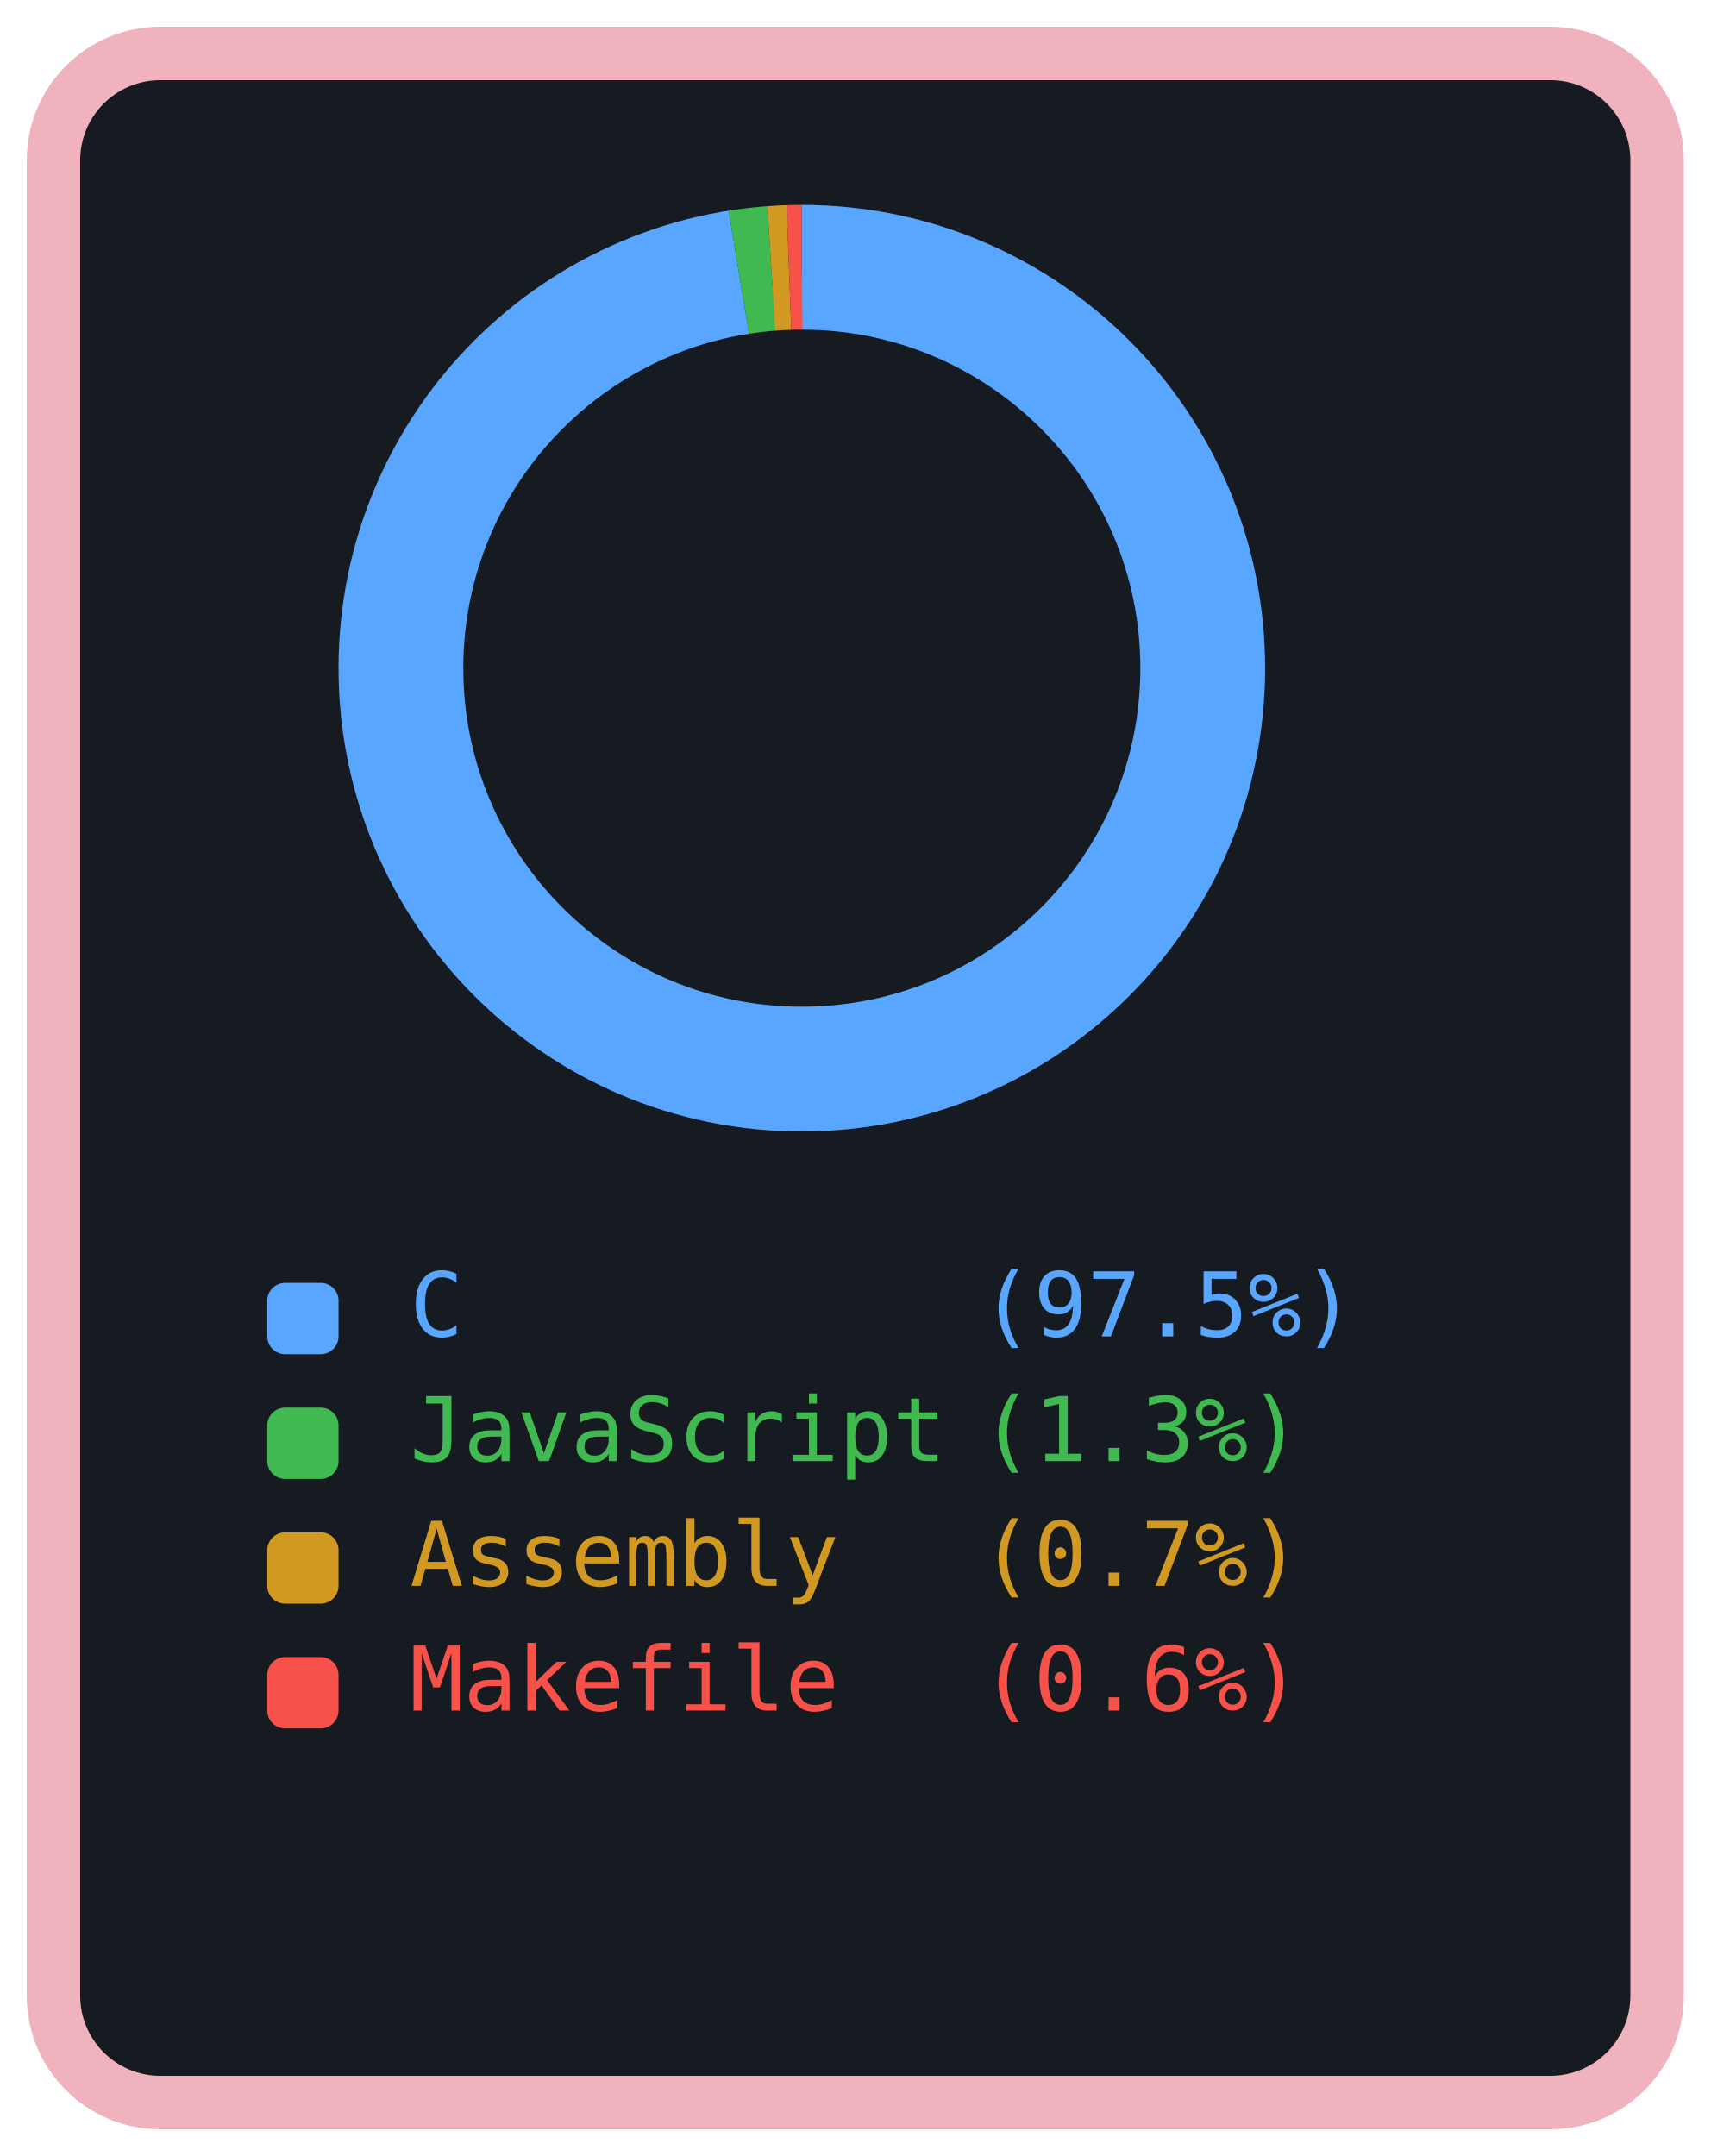
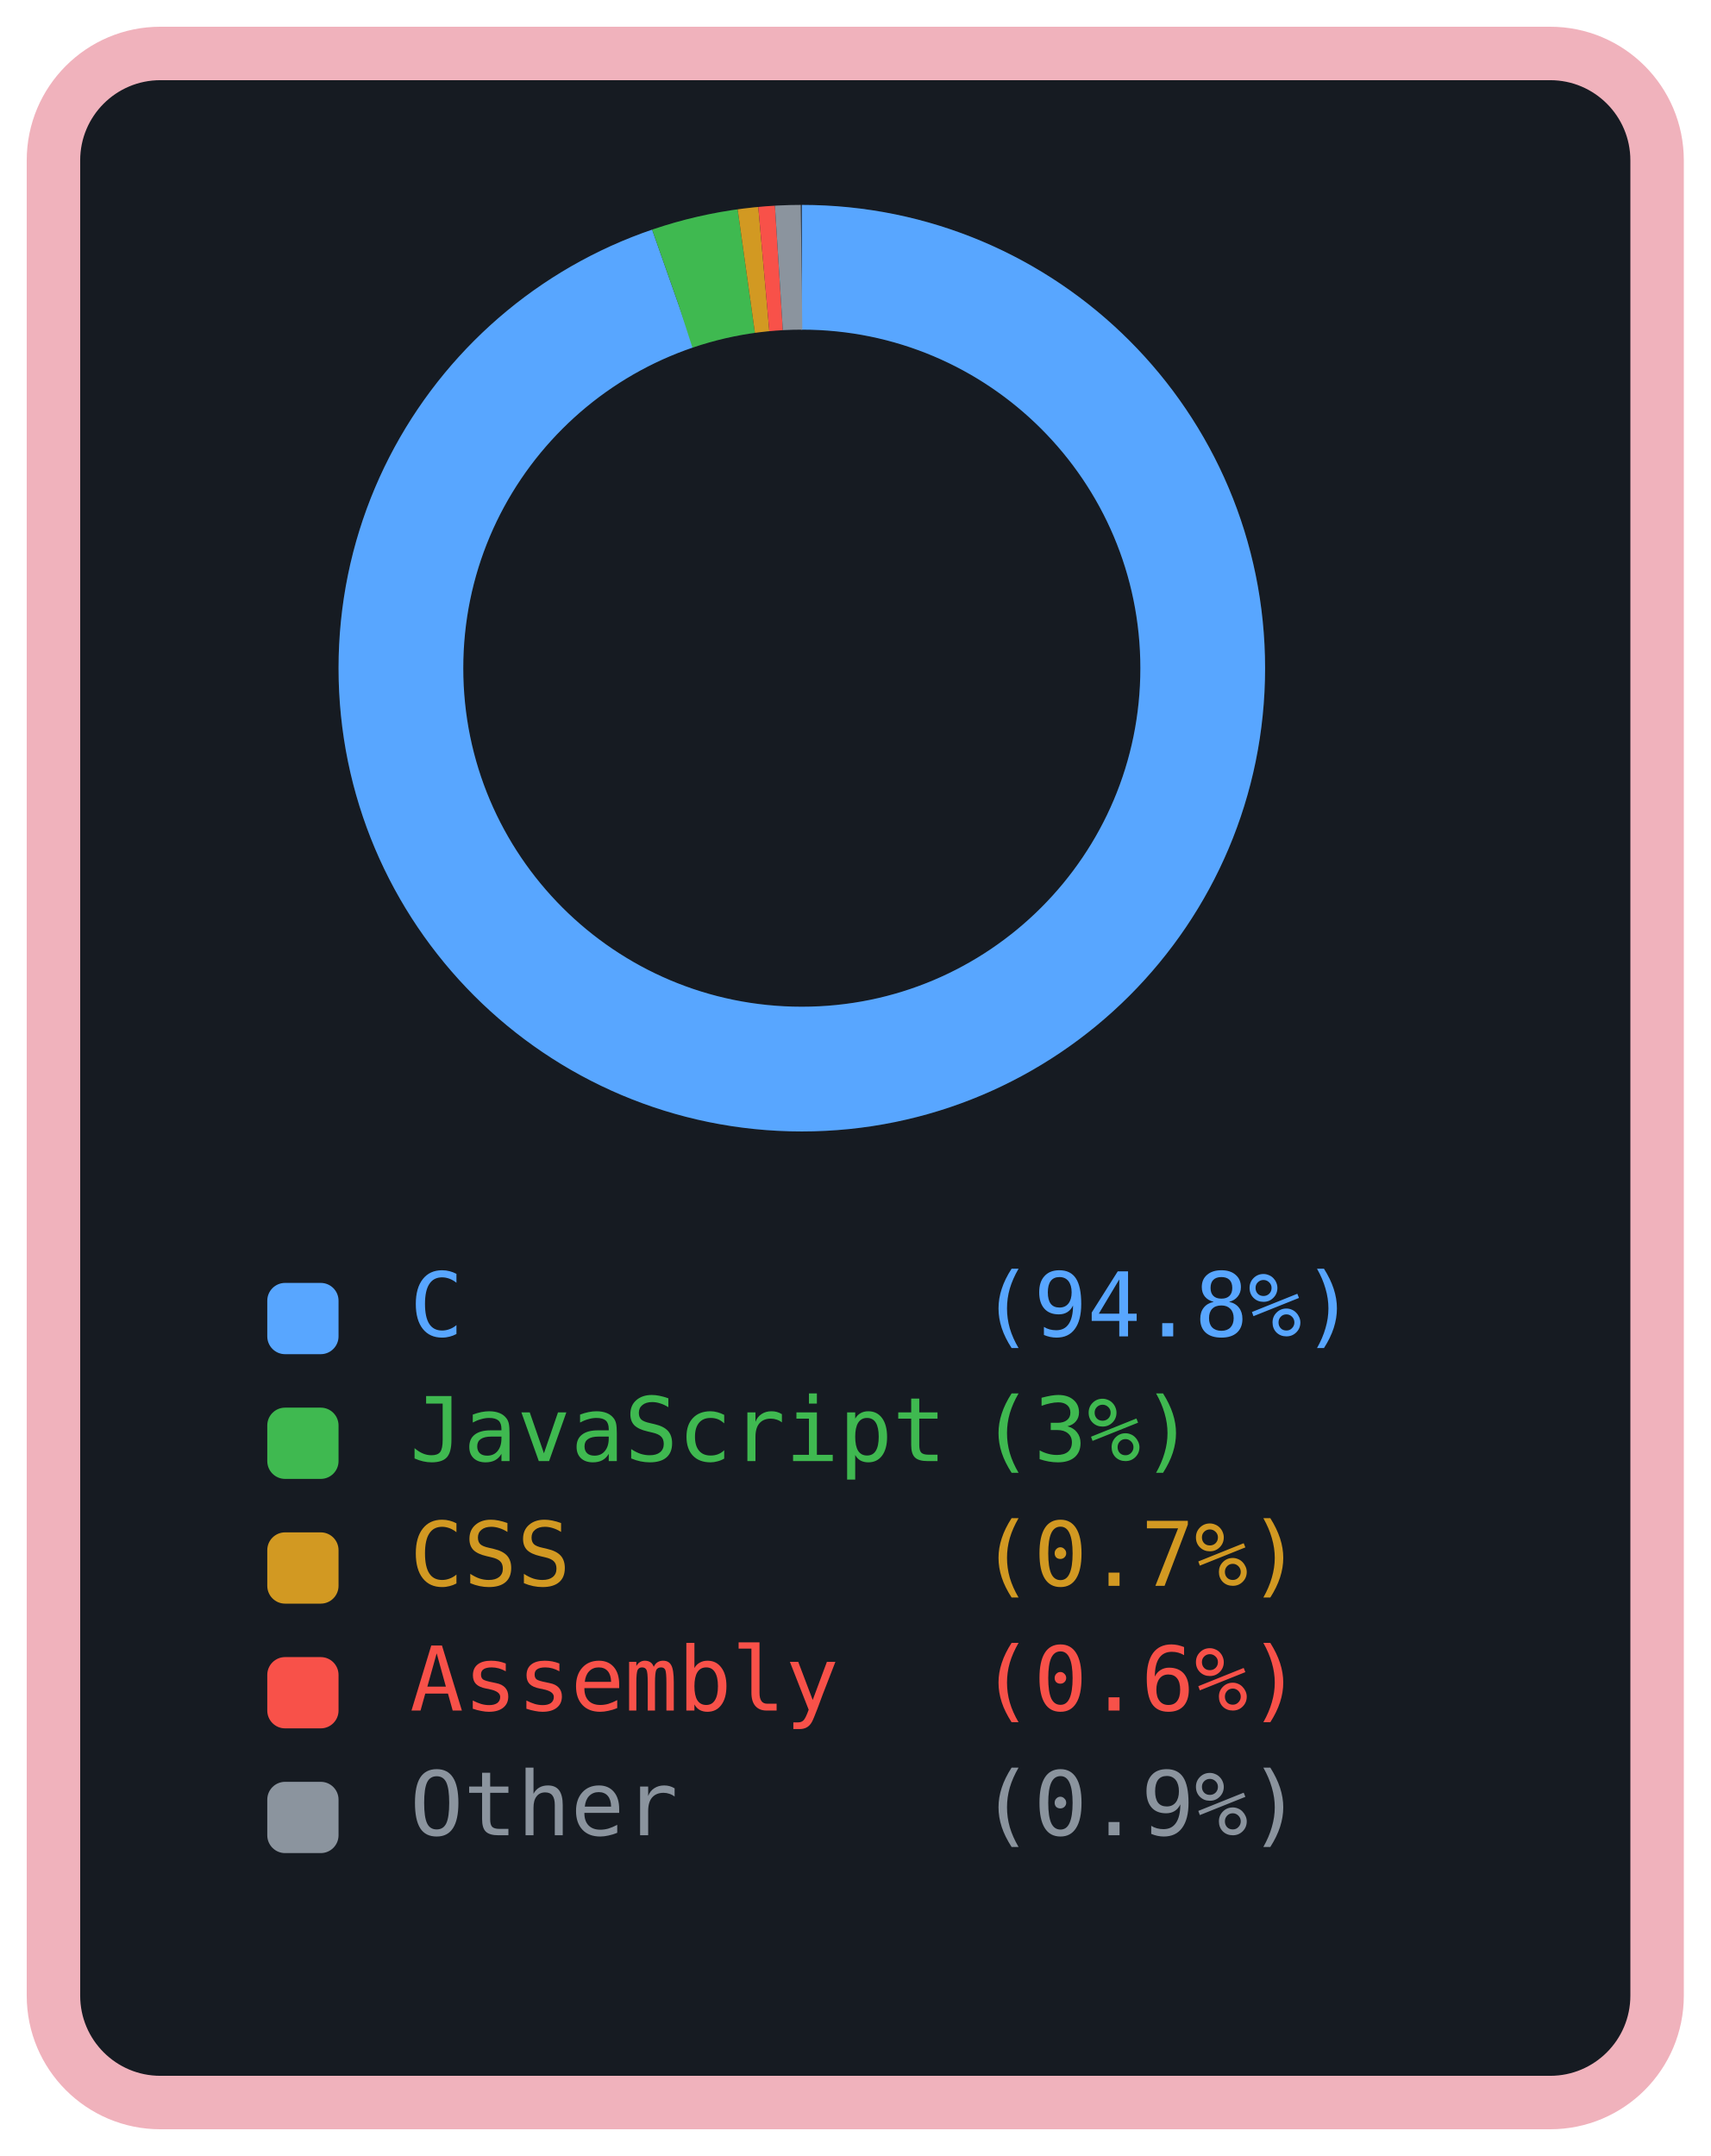
<svg xmlns="http://www.w3.org/2000/svg" width="192" height="242" viewBox="0 0 192 242">
  <style>
		.bg {
			fill: #161B22;
			stroke: #F0B2BC;
			stroke-width: 6;
			rx: 12px;
		}
		</style>
  <rect x="6" y="6" width="180" height="230" class="bg" />
  <g>
    <circle cx="90" cy="75" r="45" fill="none" stroke="#21262d" stroke-width="14" />
-     <circle cx="90" cy="75" r="45" fill="none" stroke="#58a6ff" stroke-width="14" stroke-dasharray="275.675 282.743" stroke-dashoffset="0" transform="rotate(-90 90 75)" />
+     <circle cx="90" cy="75" r="45" fill="none" stroke="#58a6ff" stroke-width="14" stroke-dasharray="268.041 282.743" stroke-dashoffset="0" transform="rotate(-90 90 75)" />
    <g>
      <rect x="30" y="144" width="8" height="8" rx="2" fill="#58a6ff" />
      <text x="46" y="150" font-family="monospace" font-size="10" fill="#58a6ff">C</text>
-       <text x="110" y="150" font-family="monospace" font-size="10" fill="#58a6ff">(97.5%)</text>
+       <text x="110" y="150" font-family="monospace" font-size="10" fill="#58a6ff">(94.8%)</text>
    </g>
-     <circle cx="90" cy="75" r="45" fill="none" stroke="#3fb950" stroke-width="14" stroke-dasharray="3.676 282.743" stroke-dashoffset="-275.675" transform="rotate(-90 90 75)" />
+     <circle cx="90" cy="75" r="45" fill="none" stroke="#3fb950" stroke-width="14" stroke-dasharray="8.482 282.743" stroke-dashoffset="-268.041" transform="rotate(-90 90 75)" />
    <g>
      <rect x="30" y="158" width="8" height="8" rx="2" fill="#3fb950" />
      <text x="46" y="164" font-family="monospace" font-size="10" fill="#3fb950">JavaScript</text>
-       <text x="110" y="164" font-family="monospace" font-size="10" fill="#3fb950">(1.3%)</text>
+       <text x="110" y="164" font-family="monospace" font-size="10" fill="#3fb950">(3%)</text>
    </g>
-     <circle cx="90" cy="75" r="45" fill="none" stroke="#d29922" stroke-width="14" stroke-dasharray="1.979 282.743" stroke-dashoffset="-279.35" transform="rotate(-90 90 75)" />
+     <circle cx="90" cy="75" r="45" fill="none" stroke="#d29922" stroke-width="14" stroke-dasharray="1.979 282.743" stroke-dashoffset="-276.523" transform="rotate(-90 90 75)" />
    <g>
      <rect x="30" y="172" width="8" height="8" rx="2" fill="#d29922" />
-       <text x="46" y="178" font-family="monospace" font-size="10" fill="#d29922">Assembly</text>
+       <text x="46" y="178" font-family="monospace" font-size="10" fill="#d29922">CSS</text>
      <text x="110" y="178" font-family="monospace" font-size="10" fill="#d29922">(0.7%)</text>
    </g>
-     <circle cx="90" cy="75" r="45" fill="none" stroke="#f85149" stroke-width="14" stroke-dasharray="1.696 282.743" stroke-dashoffset="-281.33" transform="rotate(-90 90 75)" />
+     <circle cx="90" cy="75" r="45" fill="none" stroke="#f85149" stroke-width="14" stroke-dasharray="1.696 282.743" stroke-dashoffset="-278.502" transform="rotate(-90 90 75)" />
    <g>
      <rect x="30" y="186" width="8" height="8" rx="2" fill="#f85149" />
-       <text x="46" y="192" font-family="monospace" font-size="10" fill="#f85149">Makefile</text>
+       <text x="46" y="192" font-family="monospace" font-size="10" fill="#f85149">Assembly</text>
      <text x="110" y="192" font-family="monospace" font-size="10" fill="#f85149">(0.6%)</text>
+     </g>
+     <circle cx="90" cy="75" r="45" fill="none" stroke="#8b949e" stroke-width="14" stroke-dasharray="2.545 282.743" stroke-dashoffset="-280.199" transform="rotate(-90 90 75)" />
+     <g>
+       <rect x="30" y="200" width="8" height="8" rx="2" fill="#8b949e" />
+       <text x="46" y="206" font-family="monospace" font-size="10" fill="#8b949e">Other</text>
+       <text x="110" y="206" font-family="monospace" font-size="10" fill="#8b949e">(0.9%)</text>
    </g>
  </g>
</svg>
